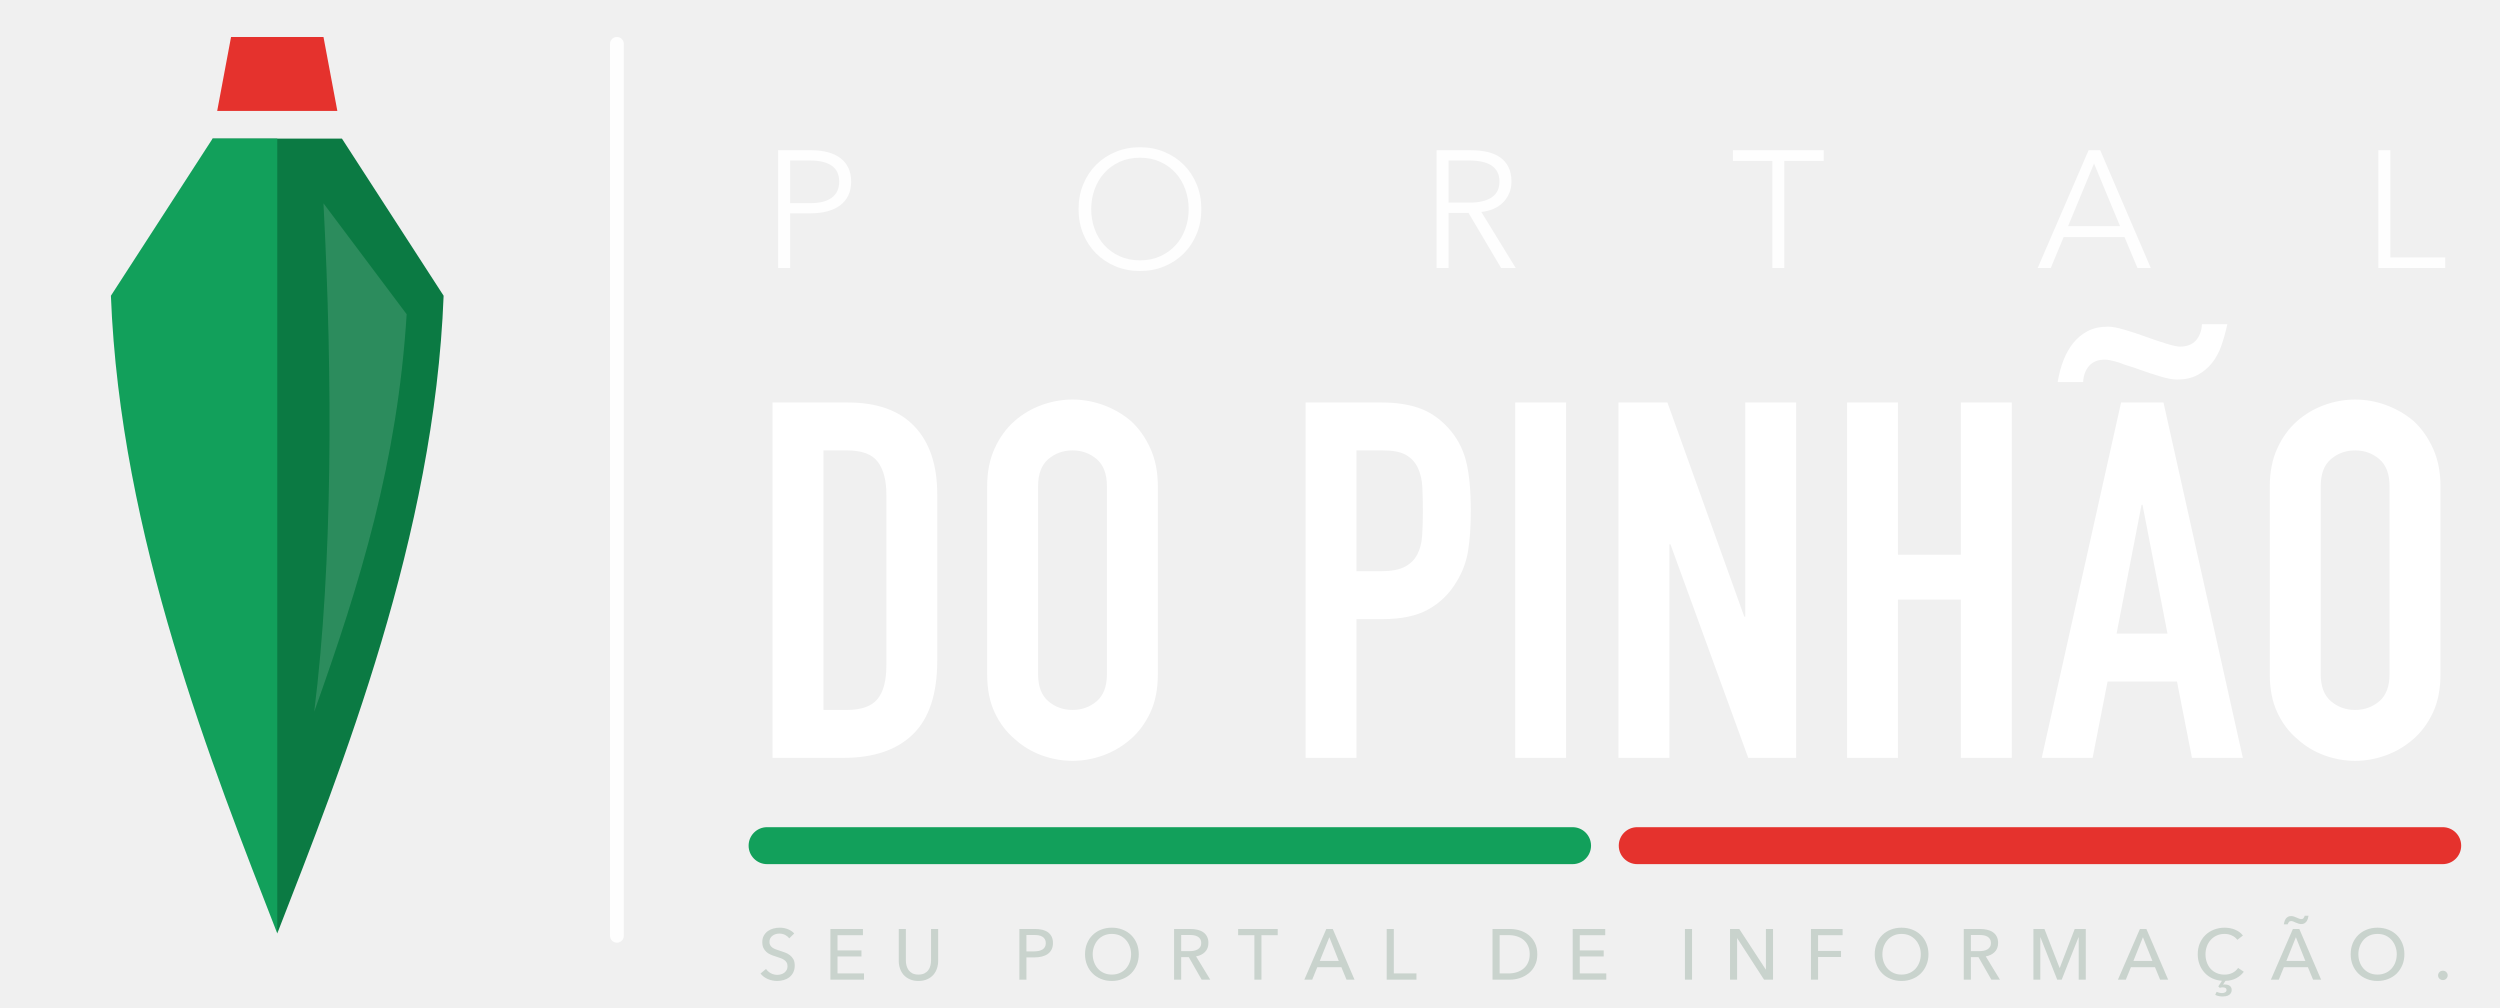
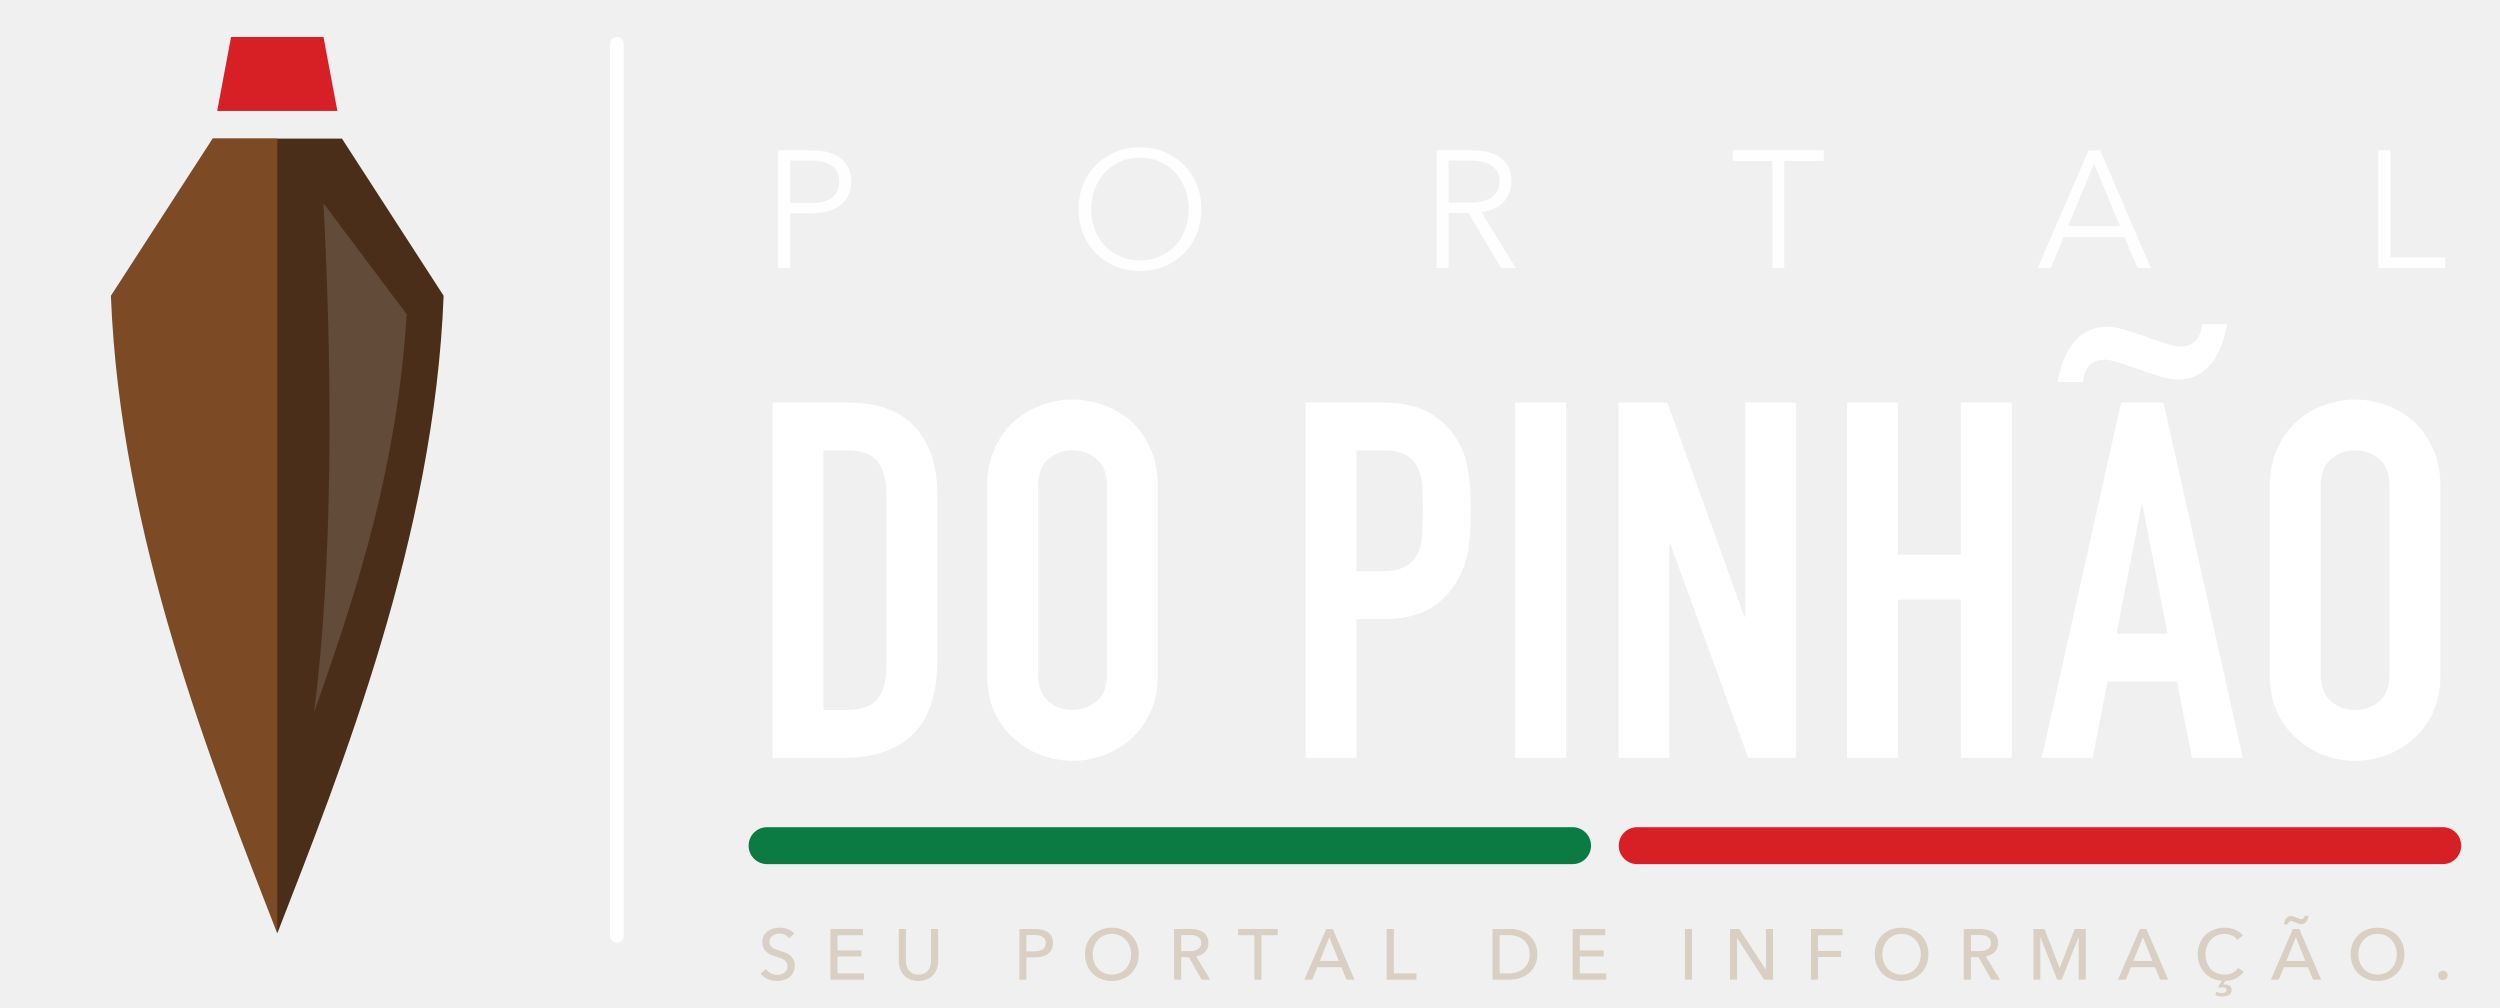
<svg xmlns="http://www.w3.org/2000/svg" viewBox="-10 -4 541 218" role="img" aria-labelledby="t">
  <g id="icon">
-     <path d="M36 26 L64 26 L86 60 C84 112 64 162 50 198 Z" fill="#0B7A43" />
+     <path d="M36 26 L64 26 L86 60 C84 112 64 162 50 198 Z" fill="#4A2E1A" />
    <path d="M36 26 L64 26 L86 60 C84 112 64 162 50 198 Z" fill="#000" fill-opacity="0" />
-     <path d="M36 26 L50 26 L50 198 C36 162 16 112 14 60 Z" fill="#12A05B" />
+     <path d="M36 26 L50 26 L50 198 C36 162 16 112 14 60 Z" fill="#7C4A24" />
    <path d="M60 40 L78 64 C76 96 68 122 58 150 C62 118 62 78 60 40 Z" fill="#FFFFFF" fill-opacity=".14" />
-     <path d="M40 4 H60 L63 20 H37 Z" fill="#E5322D" />
-     <path d="M36 26 H64" stroke="#FFFFFF" stroke-opacity="0" />
+     <path d="M40 4 H60 L63 20 H37 Z" fill="#D71F26" />
+     <path d="M36 26 H64" stroke="#101814" stroke-opacity="0" />
  </g>
  <rect x="122" y="4" width="3" height="196" rx="1.5" fill="#FFFFFF" fill-opacity=".9" />
  <g id="wordmark">
    <path d="M158.38 28.51H165.58Q167.53 28.51 169.11 28.93Q170.7 29.34 171.83 30.19Q172.96 31.03 173.58 32.31Q174.19 33.59 174.19 35.32Q174.19 37.04 173.56 38.32Q172.93 39.6 171.79 40.45Q170.66 41.29 169.06 41.72Q167.46 42.16 165.51 42.16H160.98V54H158.38ZM160.98 39.96H165.37Q168.43 39.96 170.01 38.77Q171.6 37.58 171.6 35.32Q171.6 32.94 169.96 31.84Q168.32 30.74 165.37 30.74H160.98ZM249.97 41.26Q249.97 44.17 248.96 46.62Q247.95 49.07 246.17 50.85Q244.39 52.63 241.96 53.64Q239.53 54.65 236.69 54.65Q233.84 54.65 231.41 53.64Q228.98 52.63 227.2 50.85Q225.42 49.07 224.41 46.62Q223.4 44.17 223.4 41.26Q223.4 38.34 224.41 35.89Q225.42 33.44 227.2 31.66Q228.98 29.88 231.41 28.87Q233.84 27.86 236.69 27.86Q239.53 27.86 241.96 28.87Q244.39 29.88 246.17 31.66Q247.95 33.44 248.96 35.89Q249.97 38.34 249.97 41.26ZM247.23 41.26Q247.23 39.02 246.51 37.01Q245.79 34.99 244.43 33.46Q243.06 31.93 241.1 31.03Q239.13 30.13 236.69 30.13Q234.24 30.13 232.28 31.03Q230.31 31.93 228.95 33.46Q227.58 34.99 226.86 37.01Q226.14 39.02 226.14 41.26Q226.14 43.49 226.86 45.5Q227.58 47.52 228.95 49.03Q230.31 50.54 232.28 51.44Q234.24 52.34 236.69 52.34Q239.13 52.34 241.1 51.44Q243.06 50.54 244.43 49.03Q245.79 47.52 246.51 45.5Q247.23 43.49 247.23 41.26ZM303.47 54H300.88V28.51H308.36Q310.24 28.51 311.84 28.87Q313.44 29.23 314.61 30.04Q315.78 30.85 316.43 32.15Q317.08 33.44 317.08 35.32Q317.08 36.72 316.57 37.87Q316.07 39.02 315.2 39.87Q314.34 40.72 313.15 41.22Q311.96 41.72 310.56 41.87L318.01 54H314.84L307.79 42.08H303.47ZM303.47 39.85H307.97Q311.1 39.85 312.79 38.72Q314.48 37.58 314.48 35.32Q314.48 34.06 314.02 33.19Q313.55 32.33 312.72 31.79Q311.89 31.25 310.7 31Q309.52 30.74 308.08 30.74H303.47ZM376.12 54H373.53V30.82H365V28.51H384.65V30.82H376.12ZM433.79 54H430.95L441.97 28.51H444.49L455.43 54H452.55L449.74 47.3H436.57ZM437.54 44.93H448.77L443.15 31.39ZM507.27 51.7H519.15V54H504.68V28.51H507.27Z" fill="#FFFFFF" fill-opacity=".92" />
    <path d="M157.18 160V83.1H173.49Q183 83.1 187.91 88.29Q192.82 93.47 192.82 102.98V138.94Q192.82 149.74 187.59 154.87Q182.35 160 172.52 160ZM168.2 93.47V149.63H173.28Q177.92 149.63 179.86 147.31Q181.81 144.99 181.81 140.02V102.98Q181.81 98.44 179.97 95.96Q178.14 93.47 173.28 93.47ZM203.62 101.25Q203.62 96.6 205.24 93.04Q206.86 89.48 209.56 87.1Q212.16 84.83 215.45 83.64Q218.74 82.46 222.09 82.46Q225.44 82.46 228.73 83.64Q232.03 84.83 234.73 87.1Q237.32 89.48 238.94 93.04Q240.56 96.6 240.56 101.25V141.86Q240.56 146.72 238.94 150.17Q237.32 153.63 234.73 155.9Q232.03 158.27 228.73 159.46Q225.44 160.65 222.09 160.65Q218.74 160.65 215.45 159.46Q212.16 158.27 209.56 155.9Q206.86 153.63 205.24 150.17Q203.62 146.72 203.62 141.86ZM214.64 141.86Q214.64 145.85 216.85 147.74Q219.07 149.63 222.09 149.63Q225.12 149.63 227.33 147.74Q229.54 145.85 229.54 141.86V101.25Q229.54 97.25 227.33 95.36Q225.12 93.47 222.09 93.47Q219.07 93.47 216.85 95.36Q214.64 97.25 214.64 101.25ZM272.53 160V83.1H289.05Q293.59 83.1 297.04 84.29Q300.5 85.48 303.31 88.5Q306.12 91.53 307.2 95.58Q308.28 99.63 308.28 106.54Q308.28 111.72 307.68 115.29Q307.09 118.85 305.14 121.98Q302.88 125.76 299.1 127.87Q295.32 129.98 289.16 129.98H283.54V160ZM283.54 93.47V119.61H288.84Q292.18 119.61 294.02 118.64Q295.86 117.66 296.72 115.94Q297.58 114.32 297.75 111.94Q297.91 109.56 297.91 106.65Q297.91 103.95 297.8 101.52Q297.69 99.09 296.83 97.25Q295.96 95.42 294.24 94.44Q292.51 93.47 289.27 93.47ZM317.89 160V83.1H328.9V160ZM340.24 160V83.1H350.83L367.46 129.44H367.68V83.1H378.69V160H368.32L351.48 113.78H351.26V160ZM389.71 160V83.1H400.72V116.04H414.33V83.1H425.35V160H414.33V125.76H400.72V160ZM459.04 133.11 453.64 105.24H453.43L448.03 133.11ZM431.83 160 449 83.1H458.18L475.35 160H464.34L461.1 143.48H446.08L442.84 160ZM472 66.15Q471.46 68.63 470.71 70.79Q469.95 72.95 468.66 74.57Q467.36 76.19 465.52 77.16Q463.69 78.14 461.1 78.14Q459.8 78.14 457.59 77.49Q455.37 76.84 453 75.98Q451.81 75.54 450.73 75.22Q449.65 74.9 448.57 74.46Q446.41 73.82 445.54 73.82Q443.28 73.82 442.09 75.17Q440.9 76.52 440.79 78.68H435.28Q436.15 73.38 438.63 70.25Q439.93 68.63 441.76 67.66Q443.6 66.69 446.19 66.69Q447.49 66.69 449.7 67.34Q451.92 67.98 454.29 68.85Q456.67 69.71 458.77 70.36Q460.88 71.01 461.74 71.01Q464.01 71.01 465.2 69.66Q466.39 68.31 466.5 66.15ZM481.18 101.25Q481.18 96.6 482.8 93.04Q484.42 89.48 487.12 87.1Q489.72 84.83 493.01 83.64Q496.3 82.46 499.65 82.46Q503 82.46 506.29 83.64Q509.59 84.83 512.29 87.1Q514.88 89.48 516.5 93.04Q518.12 96.6 518.12 101.25V141.86Q518.12 146.72 516.5 150.17Q514.88 153.63 512.29 155.9Q509.59 158.27 506.29 159.46Q503 160.65 499.65 160.65Q496.3 160.65 493.01 159.46Q489.72 158.27 487.12 155.9Q484.42 153.63 482.8 150.17Q481.18 146.72 481.18 141.86ZM492.2 141.86Q492.2 145.85 494.41 147.74Q496.63 149.63 499.65 149.63Q502.68 149.63 504.89 147.74Q507.1 145.85 507.1 141.86V101.25Q507.1 97.25 504.89 95.36Q502.68 93.47 499.65 93.47Q496.63 93.47 494.41 95.36Q492.2 97.25 492.2 101.25Z" fill="#FFFFFF" />
-     <rect x="152" y="175" width="182.3" height="8" rx="4" fill="#12A05B" />
-     <rect x="340.3" y="175" width="182.3" height="8" rx="4" fill="#E5322D" />
-     <path d="M160.79 199.06Q160.46 198.61 159.91 198.32Q159.35 198.03 158.65 198.03Q158.28 198.03 157.9 198.13Q157.52 198.24 157.21 198.46Q156.9 198.68 156.7 199.02Q156.51 199.35 156.51 199.82Q156.51 200.27 156.69 200.57Q156.87 200.87 157.17 201.08Q157.47 201.29 157.88 201.44Q158.29 201.58 158.76 201.74Q159.32 201.91 159.89 202.13Q160.46 202.34 160.93 202.7Q161.39 203.06 161.69 203.59Q161.98 204.12 161.98 204.95Q161.98 205.8 161.66 206.43Q161.35 207.05 160.82 207.47Q160.29 207.88 159.6 208.08Q158.91 208.28 158.19 208.28Q157.15 208.28 156.18 207.88Q155.21 207.47 154.57 206.68L155.77 205.68Q156.15 206.25 156.81 206.61Q157.46 206.96 158.22 206.96Q158.6 206.96 158.99 206.85Q159.38 206.74 159.7 206.51Q160.01 206.28 160.22 205.93Q160.42 205.58 160.42 205.09Q160.42 204.59 160.21 204.26Q160 203.92 159.64 203.69Q159.29 203.46 158.81 203.3Q158.34 203.13 157.81 202.96Q157.29 202.81 156.77 202.58Q156.26 202.36 155.86 202.01Q155.46 201.66 155.21 201.15Q154.96 200.64 154.96 199.88Q154.96 199.06 155.29 198.47Q155.63 197.88 156.16 197.49Q156.7 197.1 157.37 196.93Q158.05 196.75 158.73 196.75Q159.69 196.75 160.53 197.09Q161.36 197.43 161.87 198ZM171.24 206.64H176.97V208H169.7V197.03H176.74V198.37H171.24V201.66H176.42V202.98H171.24ZM188.76 208.28Q187.67 208.28 186.87 207.91Q186.06 207.55 185.53 206.95Q185.01 206.34 184.75 205.56Q184.49 204.78 184.49 203.94V197.03H186.03V203.85Q186.03 204.4 186.17 204.95Q186.31 205.5 186.63 205.94Q186.94 206.37 187.46 206.64Q187.98 206.9 188.76 206.9Q189.52 206.9 190.04 206.64Q190.57 206.37 190.89 205.94Q191.21 205.5 191.34 204.95Q191.48 204.4 191.48 203.85V197.03H193.02V203.94Q193.02 204.78 192.76 205.56Q192.51 206.34 191.98 206.95Q191.45 207.55 190.65 207.91Q189.84 208.28 188.76 208.28ZM210.59 197.03H213.93Q214.82 197.03 215.55 197.2Q216.27 197.38 216.79 197.75Q217.3 198.13 217.58 198.7Q217.86 199.27 217.86 200.08Q217.86 200.9 217.55 201.49Q217.25 202.08 216.72 202.45Q216.18 202.82 215.45 203Q214.71 203.18 213.86 203.18H212.12V208H210.59ZM212.12 201.88H213.75Q214.31 201.88 214.78 201.78Q215.25 201.68 215.59 201.47Q215.93 201.26 216.12 200.92Q216.31 200.58 216.31 200.08Q216.31 199.58 216.11 199.25Q215.92 198.92 215.58 198.71Q215.25 198.5 214.79 198.41Q214.32 198.33 213.78 198.33H212.12ZM236.43 202.5Q236.43 203.77 235.99 204.83Q235.54 205.89 234.77 206.66Q233.99 207.43 232.92 207.85Q231.85 208.28 230.6 208.28Q229.34 208.28 228.28 207.85Q227.22 207.43 226.45 206.66Q225.67 205.89 225.24 204.83Q224.8 203.77 224.8 202.5Q224.8 201.21 225.24 200.15Q225.67 199.09 226.45 198.34Q227.22 197.58 228.28 197.17Q229.34 196.75 230.6 196.75Q231.85 196.75 232.92 197.17Q233.99 197.58 234.77 198.34Q235.54 199.09 235.99 200.15Q236.43 201.21 236.43 202.5ZM234.77 202.5Q234.77 201.6 234.47 200.8Q234.18 200 233.64 199.4Q233.09 198.79 232.33 198.44Q231.56 198.1 230.6 198.1Q229.65 198.1 228.89 198.44Q228.12 198.79 227.58 199.4Q227.05 200 226.76 200.8Q226.46 201.6 226.46 202.5Q226.46 203.41 226.76 204.22Q227.05 205.02 227.59 205.62Q228.13 206.22 228.89 206.56Q229.65 206.9 230.6 206.9Q231.54 206.9 232.32 206.56Q233.09 206.22 233.64 205.62Q234.18 205.02 234.47 204.22Q234.77 203.41 234.77 202.5ZM245.61 208H244.07V197.03H247.59Q248.38 197.03 249.09 197.19Q249.81 197.35 250.34 197.71Q250.88 198.06 251.19 198.65Q251.5 199.23 251.5 200.06Q251.5 201.27 250.75 202.02Q250.01 202.76 248.83 202.96L251.9 208H250.04L247.25 203.12H245.61ZM245.61 201.83H247.37Q247.92 201.83 248.38 201.74Q248.85 201.65 249.19 201.44Q249.54 201.23 249.74 200.89Q249.95 200.56 249.95 200.06Q249.95 199.57 249.74 199.23Q249.54 198.9 249.21 198.7Q248.88 198.5 248.43 198.41Q247.98 198.33 247.48 198.33H245.61ZM262.98 208H261.45V198.37H257.93V197.03H266.5V198.37H262.98ZM273.96 208H272.26L277.01 197.03H278.41L283.12 208H281.39L280.27 205.3H275.06ZM275.6 203.95H279.71L277.67 198.81ZM291.62 206.64H296.52V208H290.08V197.03H291.62ZM312.98 197.03H316.75Q317.8 197.03 318.86 197.34Q319.91 197.65 320.76 198.31Q321.62 198.98 322.14 200.02Q322.67 201.06 322.67 202.51Q322.67 203.92 322.14 204.95Q321.62 205.99 320.76 206.66Q319.91 207.33 318.86 207.67Q317.8 208 316.75 208H312.98ZM314.52 206.65H316.44Q317.43 206.65 318.28 206.37Q319.12 206.09 319.73 205.57Q320.35 205.04 320.69 204.26Q321.03 203.49 321.03 202.51Q321.03 201.49 320.69 200.72Q320.35 199.94 319.73 199.42Q319.12 198.9 318.28 198.63Q317.43 198.36 316.44 198.36H314.52ZM331.86 206.64H337.6V208H330.33V197.03H337.37V198.37H331.86V201.66H337.04V202.98H331.86ZM356.16 208H354.62V197.03H356.16ZM372.11 205.8H372.14V197.03H373.68V208H371.74L365.94 199.04H365.91V208H364.38V197.03H366.38ZM383.43 208H381.89V197.03H388.74V198.37H383.43V201.78H388.4V203.1H383.43ZM407.32 202.5Q407.32 203.77 406.87 204.83Q406.43 205.89 405.66 206.66Q404.88 207.43 403.81 207.85Q402.74 208.28 401.49 208.28Q400.23 208.28 399.17 207.85Q398.11 207.43 397.33 206.66Q396.56 205.89 396.13 204.83Q395.69 203.77 395.69 202.5Q395.69 201.21 396.13 200.15Q396.56 199.09 397.33 198.34Q398.11 197.58 399.17 197.17Q400.23 196.75 401.49 196.75Q402.74 196.75 403.81 197.17Q404.88 197.58 405.66 198.34Q406.43 199.09 406.87 200.15Q407.32 201.21 407.32 202.5ZM405.66 202.5Q405.66 201.6 405.36 200.8Q405.07 200 404.53 199.4Q403.98 198.79 403.22 198.44Q402.45 198.1 401.49 198.1Q400.54 198.1 399.78 198.44Q399.01 198.79 398.47 199.4Q397.94 200 397.64 200.8Q397.35 201.6 397.35 202.5Q397.35 203.41 397.64 204.22Q397.94 205.02 398.48 205.62Q399.02 206.22 399.78 206.56Q400.54 206.9 401.49 206.9Q402.43 206.9 403.21 206.56Q403.98 206.22 404.53 205.62Q405.07 205.02 405.36 204.22Q405.66 203.41 405.66 202.5ZM416.5 208H414.96V197.03H418.48Q419.27 197.03 419.98 197.19Q420.7 197.35 421.23 197.71Q421.77 198.06 422.08 198.65Q422.39 199.23 422.39 200.06Q422.39 201.27 421.64 202.02Q420.9 202.76 419.72 202.96L422.79 208H420.93L418.14 203.12H416.5ZM416.5 201.83H418.26Q418.8 201.83 419.27 201.74Q419.73 201.65 420.08 201.44Q420.43 201.23 420.63 200.89Q420.84 200.56 420.84 200.06Q420.84 199.57 420.63 199.23Q420.43 198.9 420.1 198.7Q419.77 198.5 419.32 198.41Q418.87 198.33 418.37 198.33H416.5ZM435.7 205.46H435.73L438.97 197.03H441.36V208H439.83V198.82H439.79L436.15 208H435.18L431.55 198.82H431.52V208H430.03V197.03H432.42ZM450.03 208H448.32L453.08 197.03H454.48L459.19 208H457.45L456.34 205.3H451.13ZM451.67 203.95H455.78L453.73 198.81ZM475.56 206.29Q474.94 207.13 473.95 207.67Q472.95 208.22 471.59 208.26L471.06 209.07Q471.17 209.04 471.26 209.04Q471.36 209.04 471.48 209.04Q471.75 209.04 472 209.1Q472.26 209.16 472.47 209.3Q472.68 209.44 472.81 209.67Q472.94 209.91 472.94 210.25Q472.94 210.65 472.75 210.92Q472.57 211.19 472.28 211.36Q471.99 211.52 471.64 211.58Q471.3 211.64 470.97 211.64Q470.57 211.64 470.13 211.55Q469.7 211.46 469.37 211.29L469.68 210.63Q470.26 210.9 470.88 210.9Q471 210.9 471.16 210.87Q471.33 210.84 471.47 210.77Q471.62 210.7 471.72 210.57Q471.82 210.45 471.82 210.25Q471.82 209.91 471.56 209.78Q471.3 209.66 470.99 209.66Q470.85 209.66 470.68 209.69Q470.51 209.72 470.35 209.77L470.04 209.46L470.83 208.25Q469.67 208.16 468.71 207.7Q467.75 207.24 467.06 206.48Q466.37 205.72 465.98 204.71Q465.59 203.69 465.59 202.5Q465.59 201.21 466.03 200.15Q466.48 199.09 467.26 198.34Q468.04 197.58 469.11 197.17Q470.18 196.75 471.44 196.75Q471.99 196.75 472.57 196.86Q473.14 196.96 473.67 197.18Q474.19 197.4 474.63 197.72Q475.06 198.03 475.37 198.45L474.16 199.38Q473.76 198.82 473.02 198.46Q472.29 198.1 471.44 198.1Q470.47 198.1 469.71 198.44Q468.94 198.79 468.4 199.4Q467.85 200 467.56 200.8Q467.27 201.6 467.27 202.5Q467.27 203.43 467.55 204.23Q467.84 205.04 468.37 205.64Q468.91 206.23 469.68 206.57Q470.44 206.91 471.39 206.91Q472.32 206.91 473.08 206.54Q473.84 206.17 474.33 205.46ZM483.13 208H481.42L486.18 197.03H487.57L492.29 208H490.55L489.43 205.3H484.23ZM484.77 203.95H488.88L486.83 198.81ZM484.21 196.03Q484.27 195.69 484.37 195.38Q484.47 195.06 484.66 194.8Q484.85 194.55 485.12 194.39Q485.39 194.24 485.79 194.24Q486.09 194.24 486.39 194.33Q486.69 194.42 486.95 194.55Q487.26 194.69 487.52 194.79Q487.78 194.89 487.99 194.89Q488.33 194.89 488.5 194.66Q488.66 194.44 488.74 194.17H489.57Q489.51 194.51 489.41 194.83Q489.31 195.15 489.12 195.41Q488.94 195.66 488.66 195.82Q488.38 195.97 487.99 195.97Q487.7 195.97 487.39 195.87Q487.08 195.77 486.8 195.65Q486.52 195.51 486.26 195.41Q486.01 195.32 485.79 195.32Q485.47 195.32 485.3 195.55Q485.14 195.77 485.06 196.03ZM510.31 202.5Q510.31 203.77 509.87 204.83Q509.43 205.89 508.66 206.66Q507.88 207.43 506.81 207.85Q505.74 208.28 504.49 208.28Q503.23 208.28 502.17 207.85Q501.11 207.43 500.33 206.66Q499.56 205.89 499.12 204.83Q498.69 203.77 498.69 202.5Q498.69 201.21 499.12 200.15Q499.56 199.09 500.33 198.34Q501.11 197.58 502.17 197.17Q503.23 196.75 504.49 196.75Q505.74 196.75 506.81 197.17Q507.88 197.58 508.66 198.34Q509.43 199.09 509.87 200.15Q510.31 201.21 510.31 202.5ZM508.66 202.5Q508.66 201.6 508.36 200.8Q508.07 200 507.52 199.4Q506.98 198.79 506.22 198.44Q505.45 198.1 504.49 198.1Q503.54 198.1 502.77 198.44Q502.01 198.79 501.47 199.4Q500.94 200 500.64 200.8Q500.35 201.6 500.35 202.5Q500.35 203.41 500.64 204.22Q500.94 205.02 501.48 205.62Q502.02 206.22 502.78 206.56Q503.54 206.9 504.49 206.9Q505.43 206.9 506.21 206.56Q506.98 206.22 507.52 205.62Q508.07 205.02 508.36 204.22Q508.66 203.41 508.66 202.5ZM519.68 207.07Q519.68 207.47 519.38 207.78Q519.09 208.09 518.64 208.09Q518.21 208.09 517.9 207.79Q517.6 207.49 517.6 207.09Q517.6 206.67 517.9 206.36Q518.19 206.06 518.64 206.06Q519.09 206.06 519.38 206.36Q519.68 206.65 519.68 207.07Z" fill="#C9D3CD" />
+     <rect x="152" y="175" width="182.3" height="8" rx="4" fill="#0B7A43" />
+     <rect x="340.3" y="175" width="182.3" height="8" rx="4" fill="#D71F26" />
+     <path d="M160.79 199.06Q160.46 198.61 159.91 198.32Q159.35 198.03 158.65 198.03Q158.28 198.03 157.9 198.13Q157.52 198.24 157.21 198.46Q156.9 198.68 156.7 199.02Q156.51 199.35 156.51 199.82Q156.51 200.27 156.69 200.57Q156.87 200.87 157.17 201.08Q157.47 201.29 157.88 201.44Q158.29 201.58 158.76 201.74Q159.32 201.91 159.89 202.13Q160.46 202.34 160.93 202.7Q161.39 203.06 161.69 203.59Q161.98 204.12 161.98 204.95Q161.98 205.8 161.66 206.43Q161.35 207.05 160.82 207.47Q160.29 207.88 159.6 208.08Q158.91 208.28 158.19 208.28Q157.15 208.28 156.18 207.88Q155.21 207.47 154.57 206.68L155.77 205.68Q156.15 206.25 156.81 206.61Q157.46 206.96 158.22 206.96Q158.6 206.96 158.99 206.85Q159.38 206.74 159.7 206.51Q160.01 206.28 160.22 205.93Q160.42 205.58 160.42 205.09Q160.42 204.59 160.21 204.26Q160 203.92 159.64 203.69Q159.29 203.46 158.81 203.3Q158.34 203.13 157.81 202.96Q157.29 202.81 156.77 202.58Q156.26 202.36 155.86 202.01Q155.46 201.66 155.21 201.15Q154.96 200.64 154.96 199.88Q154.96 199.06 155.29 198.47Q155.63 197.88 156.16 197.49Q156.7 197.1 157.37 196.93Q158.05 196.75 158.73 196.75Q159.69 196.75 160.53 197.09Q161.36 197.43 161.87 198ZM171.24 206.64H176.97V208H169.7V197.03H176.74V198.37H171.24V201.66H176.42V202.98H171.24ZM188.76 208.28Q187.67 208.28 186.87 207.91Q186.06 207.55 185.53 206.95Q185.01 206.34 184.75 205.56Q184.49 204.78 184.49 203.94V197.03H186.03V203.85Q186.03 204.4 186.17 204.95Q186.31 205.5 186.63 205.94Q186.94 206.37 187.46 206.64Q187.98 206.9 188.76 206.9Q189.52 206.9 190.04 206.64Q190.57 206.37 190.89 205.94Q191.21 205.5 191.34 204.95Q191.48 204.4 191.48 203.85V197.03H193.02V203.94Q193.02 204.78 192.76 205.56Q192.51 206.34 191.98 206.95Q191.45 207.55 190.65 207.91Q189.84 208.28 188.76 208.28ZM210.59 197.03H213.93Q214.82 197.03 215.55 197.2Q216.27 197.38 216.79 197.75Q217.3 198.13 217.58 198.7Q217.86 199.27 217.86 200.08Q217.86 200.9 217.55 201.49Q217.25 202.08 216.72 202.45Q216.18 202.82 215.45 203Q214.71 203.18 213.86 203.18H212.12V208H210.59ZM212.12 201.88H213.75Q214.31 201.88 214.78 201.78Q215.25 201.68 215.59 201.47Q215.93 201.26 216.12 200.92Q216.31 200.58 216.31 200.08Q216.31 199.58 216.11 199.25Q215.92 198.92 215.58 198.71Q215.25 198.5 214.79 198.41Q214.32 198.33 213.78 198.33H212.12ZM236.43 202.5Q236.43 203.77 235.99 204.83Q235.54 205.89 234.77 206.66Q233.99 207.43 232.92 207.85Q231.85 208.28 230.6 208.28Q229.34 208.28 228.28 207.85Q227.22 207.43 226.45 206.66Q225.67 205.89 225.24 204.83Q224.8 203.77 224.8 202.5Q224.8 201.21 225.24 200.15Q225.67 199.09 226.45 198.34Q227.22 197.58 228.28 197.17Q229.34 196.75 230.6 196.75Q231.85 196.75 232.92 197.17Q233.99 197.58 234.77 198.34Q235.54 199.09 235.99 200.15Q236.43 201.21 236.43 202.5ZM234.77 202.5Q234.77 201.6 234.47 200.8Q234.18 200 233.64 199.4Q233.09 198.79 232.33 198.44Q231.56 198.1 230.6 198.1Q229.65 198.1 228.89 198.44Q228.12 198.79 227.58 199.4Q227.05 200 226.76 200.8Q226.46 201.6 226.46 202.5Q226.46 203.41 226.76 204.22Q227.05 205.02 227.59 205.62Q228.13 206.22 228.89 206.56Q229.65 206.9 230.6 206.9Q231.54 206.9 232.32 206.56Q233.09 206.22 233.64 205.62Q234.18 205.02 234.47 204.22Q234.77 203.41 234.77 202.5ZM245.61 208H244.07V197.03H247.59Q248.38 197.03 249.09 197.19Q249.81 197.35 250.34 197.71Q250.88 198.06 251.19 198.65Q251.5 199.23 251.5 200.06Q251.5 201.27 250.75 202.02Q250.01 202.76 248.83 202.96L251.9 208H250.04L247.25 203.12H245.61ZM245.61 201.83H247.37Q247.92 201.83 248.38 201.74Q248.85 201.65 249.19 201.44Q249.54 201.23 249.74 200.89Q249.95 200.56 249.95 200.06Q249.95 199.57 249.74 199.23Q249.54 198.9 249.21 198.7Q248.88 198.5 248.43 198.41Q247.98 198.33 247.48 198.33H245.61ZM262.98 208H261.45V198.37H257.93V197.03H266.5V198.37H262.98ZM273.96 208H272.26L277.01 197.03H278.41L283.12 208H281.39L280.27 205.3H275.06ZM275.6 203.95H279.71L277.67 198.81ZM291.62 206.64H296.52V208H290.08V197.03H291.62ZM312.98 197.03H316.75Q317.8 197.03 318.86 197.34Q319.91 197.65 320.76 198.31Q321.62 198.98 322.14 200.02Q322.67 201.06 322.67 202.51Q322.67 203.92 322.14 204.95Q321.62 205.99 320.76 206.66Q319.91 207.33 318.86 207.67Q317.8 208 316.75 208H312.98ZM314.52 206.65H316.44Q317.43 206.65 318.28 206.37Q319.12 206.09 319.73 205.57Q320.35 205.04 320.69 204.26Q321.03 203.49 321.03 202.51Q321.03 201.49 320.69 200.72Q320.35 199.94 319.73 199.42Q319.12 198.9 318.28 198.63Q317.43 198.36 316.44 198.36H314.52ZM331.86 206.64H337.6V208H330.33V197.03H337.37V198.37H331.86V201.66H337.04V202.98H331.86ZM356.16 208H354.62V197.03H356.16ZM372.11 205.8H372.14V197.03H373.68V208H371.74L365.94 199.04H365.91V208H364.38V197.03H366.38ZM383.43 208H381.89V197.03H388.74V198.37H383.43V201.78H388.4V203.1H383.43ZM407.32 202.5Q407.32 203.77 406.87 204.83Q406.43 205.89 405.66 206.66Q404.88 207.43 403.81 207.85Q402.74 208.28 401.49 208.28Q400.23 208.28 399.17 207.85Q398.11 207.43 397.33 206.66Q396.56 205.89 396.13 204.83Q395.69 203.77 395.69 202.5Q395.69 201.21 396.13 200.15Q396.56 199.09 397.33 198.34Q398.11 197.58 399.17 197.17Q400.23 196.75 401.49 196.75Q402.74 196.75 403.81 197.17Q404.88 197.58 405.66 198.34Q406.43 199.09 406.87 200.15Q407.32 201.21 407.32 202.5ZM405.66 202.5Q405.66 201.6 405.36 200.8Q405.07 200 404.53 199.4Q403.98 198.79 403.22 198.44Q402.45 198.1 401.49 198.1Q400.54 198.1 399.78 198.44Q399.01 198.79 398.47 199.4Q397.94 200 397.64 200.8Q397.35 201.6 397.35 202.5Q397.35 203.41 397.64 204.22Q397.94 205.02 398.48 205.62Q399.02 206.22 399.78 206.56Q400.54 206.9 401.49 206.9Q402.43 206.9 403.21 206.56Q403.98 206.22 404.53 205.62Q405.07 205.02 405.36 204.22Q405.66 203.41 405.66 202.5ZM416.5 208H414.96V197.03H418.48Q419.27 197.03 419.98 197.19Q420.7 197.35 421.23 197.71Q421.77 198.06 422.08 198.65Q422.39 199.23 422.39 200.06Q422.39 201.27 421.64 202.02Q420.9 202.76 419.72 202.96L422.79 208H420.93L418.14 203.12H416.5ZM416.5 201.83H418.26Q418.8 201.83 419.27 201.74Q419.73 201.65 420.08 201.44Q420.43 201.23 420.63 200.89Q420.84 200.56 420.84 200.06Q420.84 199.57 420.63 199.23Q420.43 198.9 420.1 198.7Q419.77 198.5 419.32 198.41Q418.87 198.33 418.37 198.33H416.5ZM435.7 205.46H435.73L438.97 197.03H441.36V208H439.83V198.82H439.79L436.15 208H435.18L431.55 198.82H431.52V208H430.03V197.03H432.42ZM450.03 208H448.32L453.08 197.03H454.48L459.19 208H457.45L456.34 205.3H451.13ZM451.67 203.95H455.78L453.73 198.81ZM475.56 206.29Q474.94 207.13 473.95 207.67Q472.95 208.22 471.59 208.26L471.06 209.07Q471.17 209.04 471.26 209.04Q471.36 209.04 471.48 209.04Q471.75 209.04 472 209.1Q472.26 209.16 472.47 209.3Q472.68 209.44 472.81 209.67Q472.94 209.91 472.94 210.25Q472.94 210.65 472.75 210.92Q472.57 211.19 472.28 211.36Q471.99 211.52 471.64 211.58Q471.3 211.64 470.97 211.64Q470.57 211.64 470.13 211.55Q469.7 211.46 469.37 211.29L469.68 210.63Q470.26 210.9 470.88 210.9Q471 210.9 471.16 210.87Q471.33 210.84 471.47 210.77Q471.62 210.7 471.72 210.57Q471.82 210.45 471.82 210.25Q471.82 209.91 471.56 209.78Q471.3 209.66 470.99 209.66Q470.85 209.66 470.68 209.69Q470.51 209.72 470.35 209.77L470.04 209.46L470.83 208.25Q469.67 208.16 468.71 207.7Q467.75 207.24 467.06 206.48Q466.37 205.72 465.98 204.71Q465.59 203.69 465.59 202.5Q465.59 201.21 466.03 200.15Q466.48 199.09 467.26 198.34Q468.04 197.58 469.11 197.17Q470.18 196.75 471.44 196.75Q471.99 196.75 472.57 196.86Q473.14 196.96 473.67 197.18Q474.19 197.4 474.63 197.72Q475.06 198.03 475.37 198.45L474.16 199.38Q473.76 198.82 473.02 198.46Q472.29 198.1 471.44 198.1Q470.47 198.1 469.71 198.44Q468.94 198.79 468.4 199.4Q467.85 200 467.56 200.8Q467.27 201.6 467.27 202.5Q467.27 203.43 467.55 204.23Q467.84 205.04 468.37 205.64Q468.91 206.23 469.68 206.57Q470.44 206.91 471.39 206.91Q472.32 206.91 473.08 206.54Q473.84 206.17 474.33 205.46ZM483.13 208H481.42L486.18 197.03H487.57L492.29 208H490.55L489.43 205.3H484.23ZM484.77 203.95H488.88L486.83 198.81ZM484.21 196.03Q484.27 195.69 484.37 195.38Q484.47 195.06 484.66 194.8Q484.85 194.55 485.12 194.39Q485.39 194.24 485.79 194.24Q486.09 194.24 486.39 194.33Q486.69 194.42 486.95 194.55Q487.26 194.69 487.52 194.79Q487.78 194.89 487.99 194.89Q488.33 194.89 488.5 194.66Q488.66 194.44 488.74 194.17H489.57Q489.51 194.51 489.41 194.83Q489.31 195.15 489.12 195.41Q488.94 195.66 488.66 195.82Q488.38 195.97 487.99 195.97Q487.7 195.97 487.39 195.87Q487.08 195.77 486.8 195.65Q486.52 195.51 486.26 195.41Q486.01 195.32 485.79 195.32Q485.47 195.32 485.3 195.55Q485.14 195.77 485.06 196.03ZM510.31 202.5Q510.31 203.77 509.87 204.83Q509.43 205.89 508.66 206.66Q507.88 207.43 506.81 207.85Q505.74 208.28 504.49 208.28Q503.23 208.28 502.17 207.85Q501.11 207.43 500.33 206.66Q499.56 205.89 499.12 204.83Q498.69 203.77 498.69 202.5Q498.69 201.21 499.12 200.15Q499.56 199.09 500.33 198.34Q501.11 197.58 502.17 197.17Q503.23 196.75 504.49 196.75Q505.74 196.75 506.81 197.17Q507.88 197.58 508.66 198.34Q509.43 199.09 509.87 200.15Q510.31 201.21 510.31 202.5ZM508.66 202.5Q508.66 201.6 508.36 200.8Q508.07 200 507.52 199.4Q506.98 198.79 506.22 198.44Q505.45 198.1 504.49 198.1Q503.54 198.1 502.77 198.44Q502.01 198.79 501.47 199.4Q500.94 200 500.64 200.8Q500.35 201.6 500.35 202.5Q500.35 203.41 500.64 204.22Q500.94 205.02 501.48 205.62Q502.02 206.22 502.78 206.56Q503.54 206.9 504.49 206.9Q505.43 206.9 506.21 206.56Q506.98 206.22 507.52 205.62Q508.07 205.02 508.36 204.22Q508.66 203.41 508.66 202.5ZM519.68 207.07Q519.68 207.47 519.38 207.78Q519.09 208.09 518.64 208.09Q518.21 208.09 517.9 207.79Q517.6 207.49 517.6 207.09Q517.6 206.67 517.9 206.36Q518.19 206.06 518.64 206.06Q519.09 206.06 519.38 206.36Q519.68 206.65 519.68 207.07Z" fill="#D9CFC2" />
  </g>
</svg>
